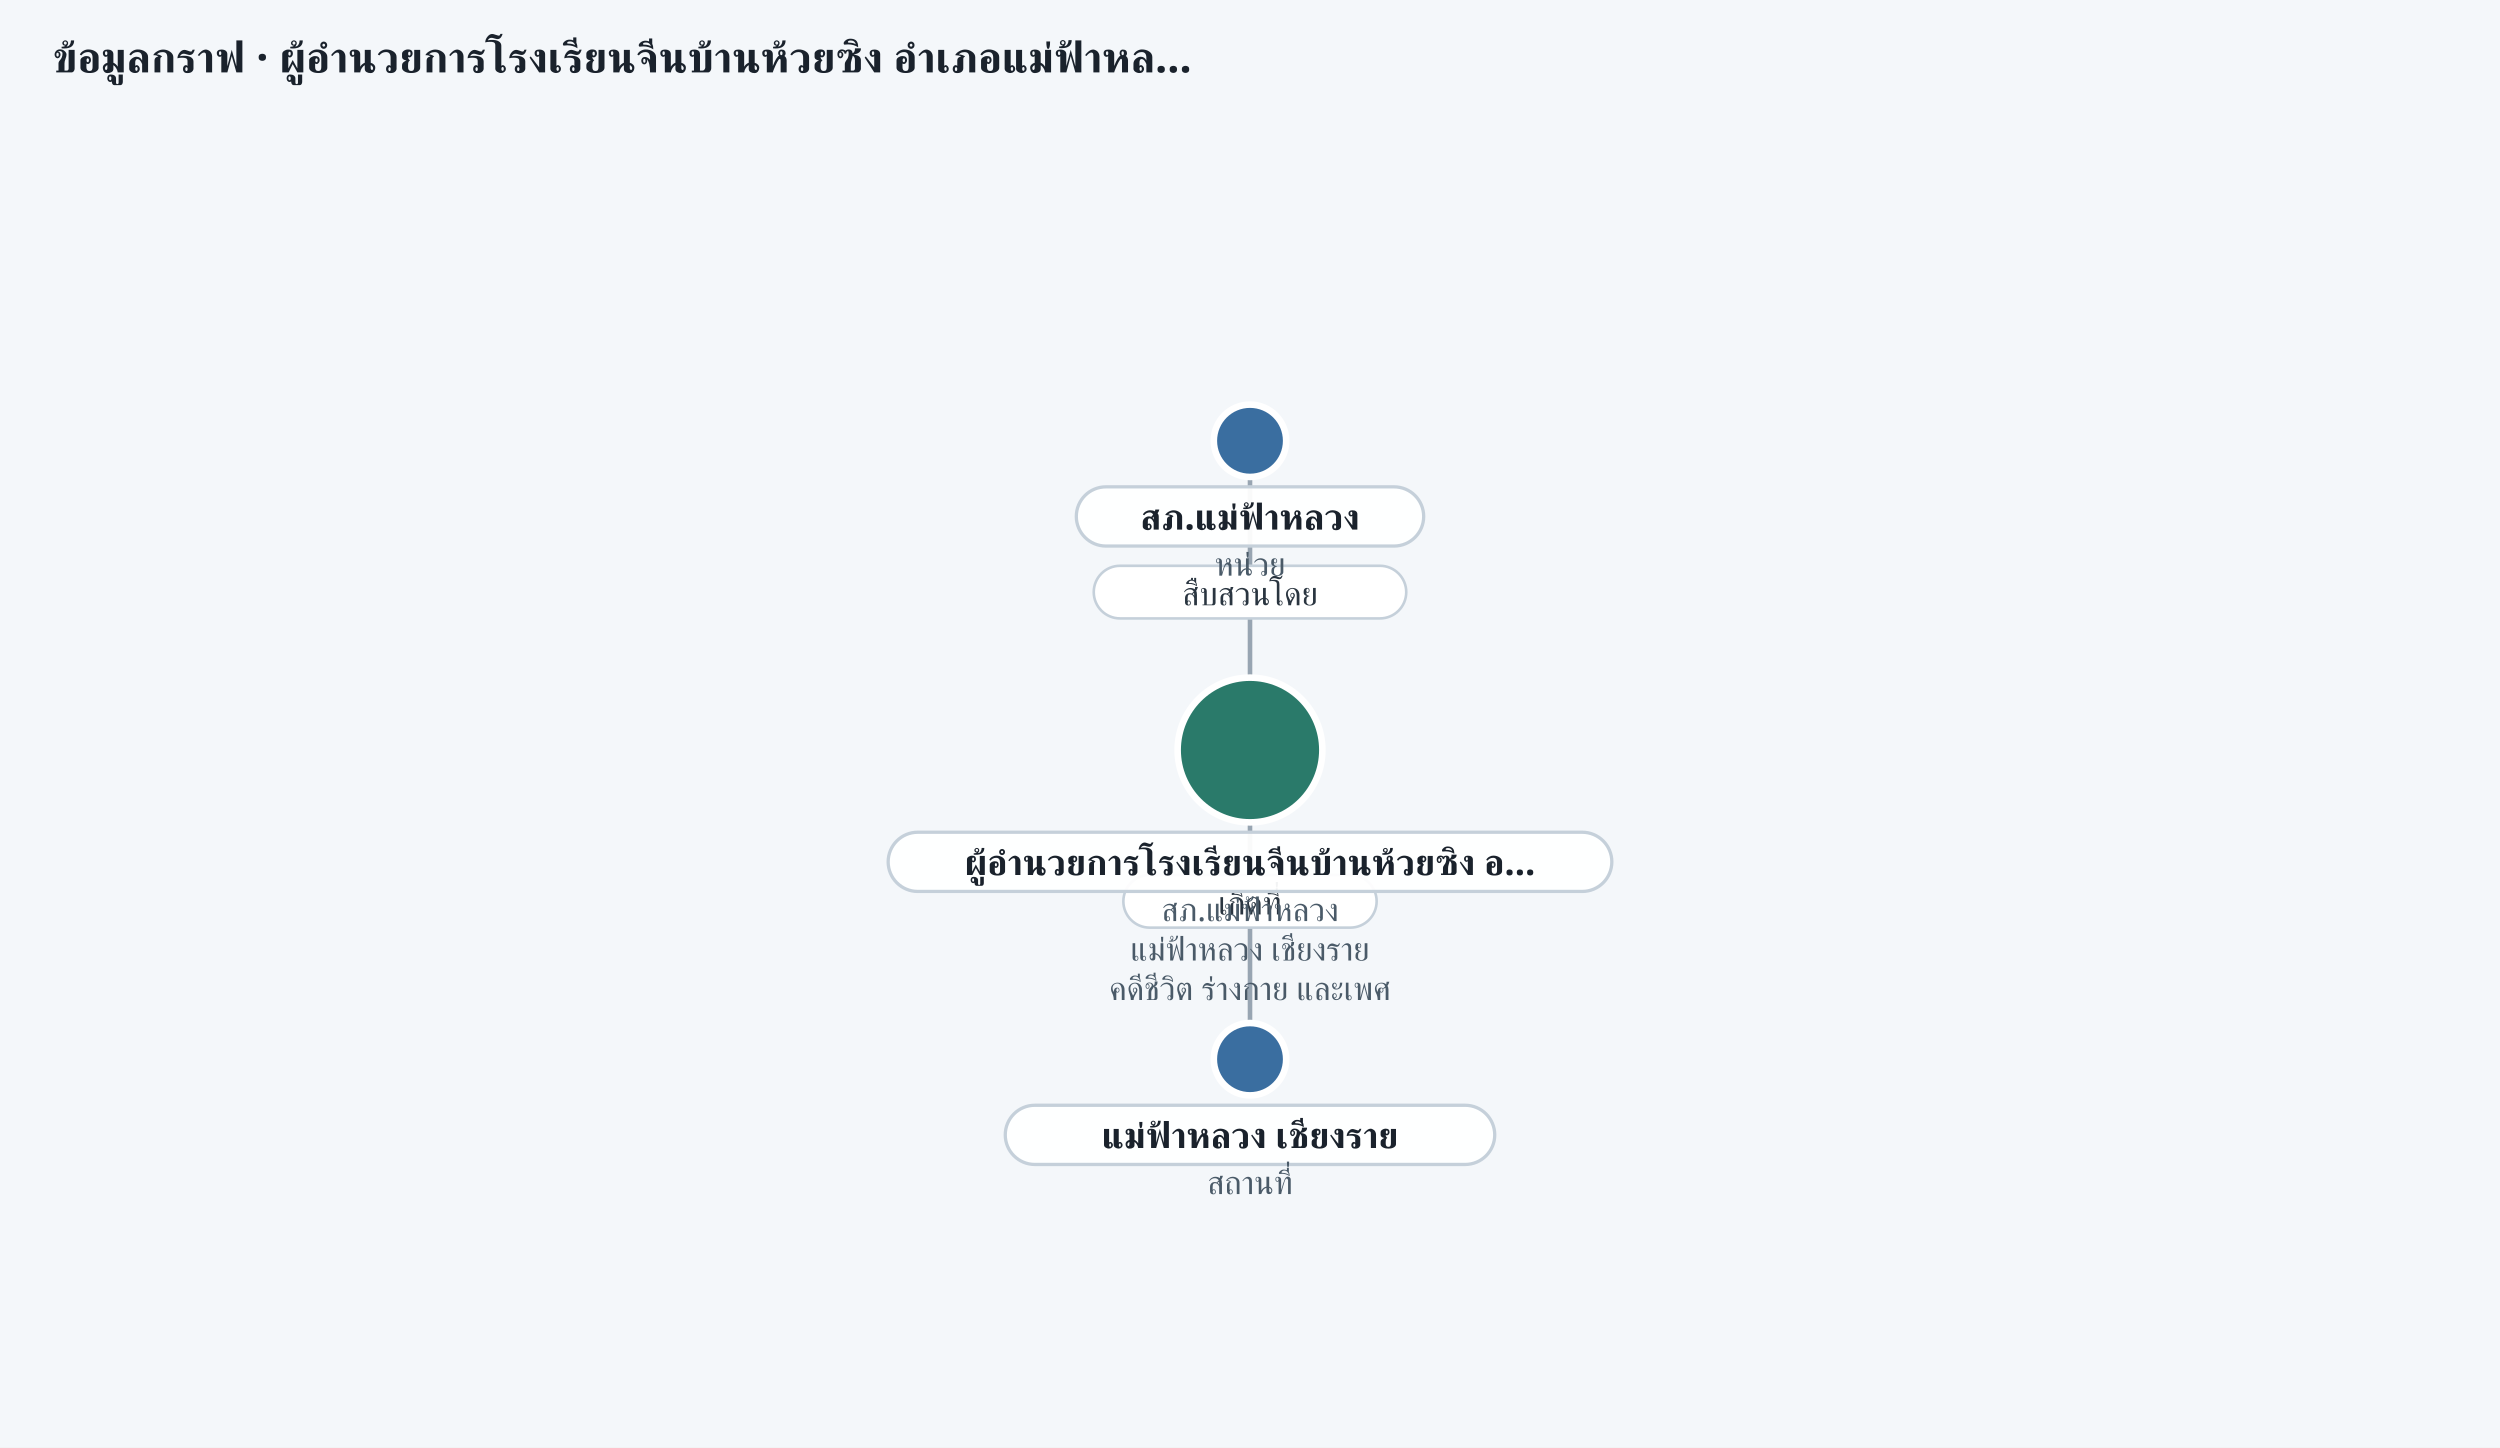
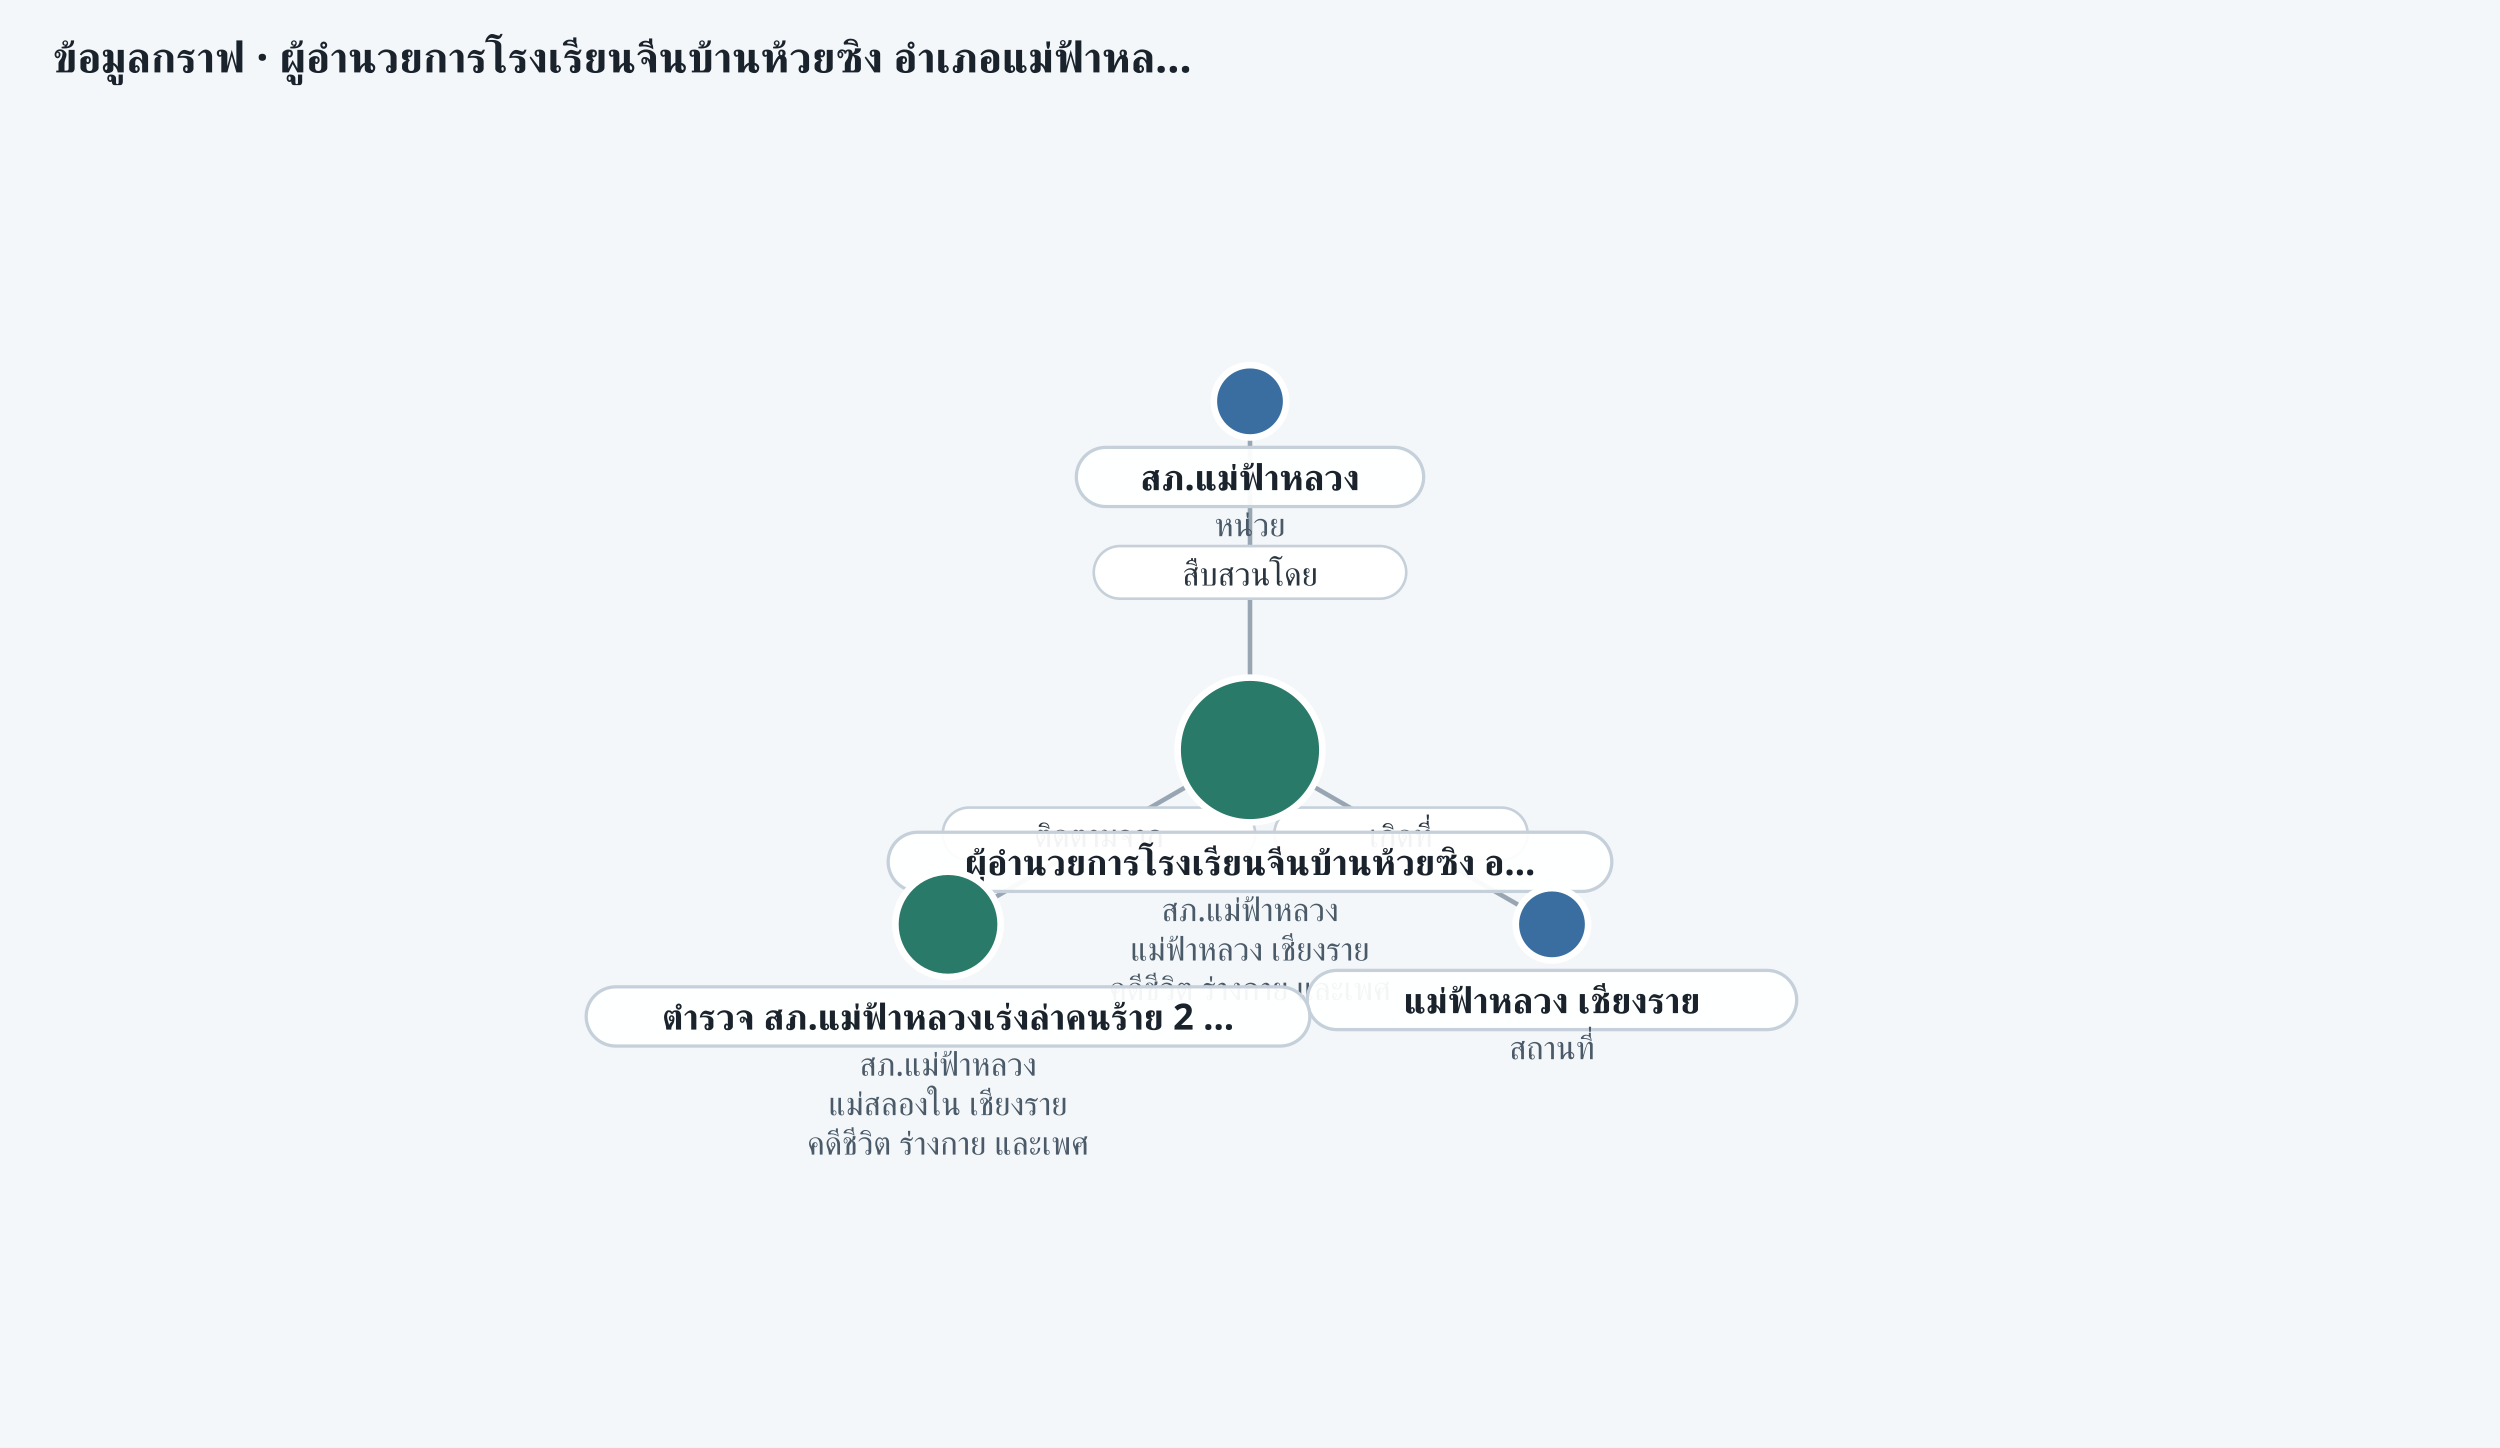
<svg xmlns="http://www.w3.org/2000/svg" width="760" height="440" viewBox="0 0 760 440" role="img" aria-label="ego graph 20261031-violent-01">
  <rect width="100%" height="100%" fill="#f4f7fa" />
  <text x="16" y="22" font-size="13" font-weight="700" fill="#1a222c" font-family="Sarabun, Anuphan, sans-serif">ข้อมูลกราฟ · ผู้อำนวยการโรงเรียนจีนบ้านห้วยซิง อำเภอแม่ฟ้าหล…</text>
-   <line x1="380.0" y1="228.0" x2="380.0" y2="134.0" stroke="#7a8a9a" stroke-width="1.4" opacity="0.75" />
-   <rect x="332.5" y="172.0" width="95.0" height="16" rx="8" fill="#fff" stroke="#c5d0da" stroke-width="0.8" />
-   <text x="380.0" y="184.0" text-anchor="middle" font-size="10" fill="#2a3540" font-family="Sarabun, Anuphan, sans-serif">สืบสวนโดย</text>
-   <line x1="380.0" y1="228.0" x2="380.0" y2="322.0" stroke="#7a8a9a" stroke-width="1.4" opacity="0.75" />
-   <rect x="341.5" y="266.0" width="77.0" height="16" rx="8" fill="#fff" stroke="#c5d0da" stroke-width="0.8" />
-   <text x="380.0" y="278.0" text-anchor="middle" font-size="10" fill="#2a3540" font-family="Sarabun, Anuphan, sans-serif">เกิดที่</text>
+   <line x1="380.0" y1="228.0" x2="380.0" y2="122.0" stroke="#7a8a9a" stroke-width="1.4" opacity="0.75" />
+   <rect x="332.5" y="166.0" width="95.0" height="16" rx="8" fill="#fff" stroke="#c5d0da" stroke-width="0.8" />
+   <text x="380.0" y="178.0" text-anchor="middle" font-size="10" fill="#2a3540" font-family="Sarabun, Anuphan, sans-serif">สืบสวนโดย</text>
+   <line x1="380.0" y1="228.0" x2="471.8" y2="281.0" stroke="#7a8a9a" stroke-width="1.4" opacity="0.75" />
+   <rect x="387.4" y="245.5" width="77.0" height="16" rx="8" fill="#fff" stroke="#c5d0da" stroke-width="0.8" />
+   <text x="425.9" y="257.5" text-anchor="middle" font-size="10" fill="#2a3540" font-family="Sarabun, Anuphan, sans-serif">เกิดที่</text>
+   <line x1="288.2" y1="281.0" x2="380.0" y2="228.0" stroke="#7a8a9a" stroke-width="1.4" opacity="0.75" />
+   <rect x="286.6" y="245.5" width="95.0" height="16" rx="8" fill="#fff" stroke="#c5d0da" stroke-width="0.8" />
+   <text x="334.1" y="257.5" text-anchor="middle" font-size="10" fill="#2a3540" font-family="Sarabun, Anuphan, sans-serif">ติดตามจาก</text>
  <circle cx="380.0" cy="228.0" r="22" fill="#2a7a6a" stroke="#fff" stroke-width="2" />
  <rect x="270.0" y="253.0" width="220.0" height="18" rx="9" fill="rgba(255,255,255,0.94)" stroke="#c5d0da" />
  <text x="380.0" y="266.0" text-anchor="middle" font-size="11" font-weight="600" fill="#1a222c" font-family="Sarabun, Anuphan, sans-serif">ผู้อำนวยการโรงเรียนจีนบ้านห้วยซิง อ…</text>
  <text x="380.0" y="280.0" text-anchor="middle" font-size="10" fill="#4a5a68" font-family="Sarabun, Anuphan, sans-serif">สภ.แม่ฟ้าหลวง</text>
  <text x="380.0" y="292.0" text-anchor="middle" font-size="10" fill="#4a5a68" font-family="Sarabun, Anuphan, sans-serif">แม่ฟ้าหลวง เชียงราย</text>
  <text x="380.0" y="304.0" text-anchor="middle" font-size="10" fill="#4a5a68" font-family="Sarabun, Anuphan, sans-serif">คดีชีวิต ร่างกาย และเพศ</text>
-   <circle cx="380.0" cy="134.0" r="11" fill="#3a6ea0" stroke="#fff" stroke-width="2" />
-   <rect x="327.2" y="148.0" width="105.6" height="18" rx="9" fill="rgba(255,255,255,0.94)" stroke="#c5d0da" />
-   <text x="380.0" y="161.0" text-anchor="middle" font-size="11" font-weight="600" fill="#1a222c" font-family="Sarabun, Anuphan, sans-serif">สภ.แม่ฟ้าหลวง</text>
-   <text x="380.0" y="175.0" text-anchor="middle" font-size="10" fill="#4a5a68" font-family="Sarabun, Anuphan, sans-serif">หน่วย</text>
-   <circle cx="380.0" cy="322.0" r="11" fill="#3a6ea0" stroke="#fff" stroke-width="2" />
-   <rect x="305.6" y="336.0" width="148.8" height="18" rx="9" fill="rgba(255,255,255,0.94)" stroke="#c5d0da" />
-   <text x="380.0" y="349.0" text-anchor="middle" font-size="11" font-weight="600" fill="#1a222c" font-family="Sarabun, Anuphan, sans-serif">แม่ฟ้าหลวง เชียงราย</text>
-   <text x="380.0" y="363.0" text-anchor="middle" font-size="10" fill="#4a5a68" font-family="Sarabun, Anuphan, sans-serif">สถานที่</text>
+   <circle cx="380.0" cy="122.0" r="11" fill="#3a6ea0" stroke="#fff" stroke-width="2" />
+   <rect x="327.2" y="136.0" width="105.6" height="18" rx="9" fill="rgba(255,255,255,0.94)" stroke="#c5d0da" />
+   <text x="380.0" y="149.0" text-anchor="middle" font-size="11" font-weight="600" fill="#1a222c" font-family="Sarabun, Anuphan, sans-serif">สภ.แม่ฟ้าหลวง</text>
+   <text x="380.0" y="163.0" text-anchor="middle" font-size="10" fill="#4a5a68" font-family="Sarabun, Anuphan, sans-serif">หน่วย</text>
+   <circle cx="471.8" cy="281.0" r="11" fill="#3a6ea0" stroke="#fff" stroke-width="2" />
+   <rect x="397.4" y="295.0" width="148.8" height="18" rx="9" fill="rgba(255,255,255,0.94)" stroke="#c5d0da" />
+   <text x="471.8" y="308.0" text-anchor="middle" font-size="11" font-weight="600" fill="#1a222c" font-family="Sarabun, Anuphan, sans-serif">แม่ฟ้าหลวง เชียงราย</text>
+   <text x="471.8" y="322.0" text-anchor="middle" font-size="10" fill="#4a5a68" font-family="Sarabun, Anuphan, sans-serif">สถานที่</text>
+   <circle cx="288.2" cy="281.0" r="16" fill="#2a7a6a" stroke="#fff" stroke-width="2" />
+   <rect x="178.2" y="300.0" width="220.0" height="18" rx="9" fill="rgba(255,255,255,0.94)" stroke="#c5d0da" />
+   <text x="288.2" y="313.0" text-anchor="middle" font-size="11" font-weight="600" fill="#1a222c" font-family="Sarabun, Anuphan, sans-serif">ตำรวจ สภ.แม่ฟ้าหลวงเร่งล่าคนร้าย 2 …</text>
+   <text x="288.2" y="327.0" text-anchor="middle" font-size="10" fill="#4a5a68" font-family="Sarabun, Anuphan, sans-serif">สภ.แม่ฟ้าหลวง</text>
+   <text x="288.2" y="339.0" text-anchor="middle" font-size="10" fill="#4a5a68" font-family="Sarabun, Anuphan, sans-serif">แม่สลองใน เชียงราย</text>
+   <text x="288.2" y="351.0" text-anchor="middle" font-size="10" fill="#4a5a68" font-family="Sarabun, Anuphan, sans-serif">คดีชีวิต ร่างกาย และเพศ</text>
</svg>
